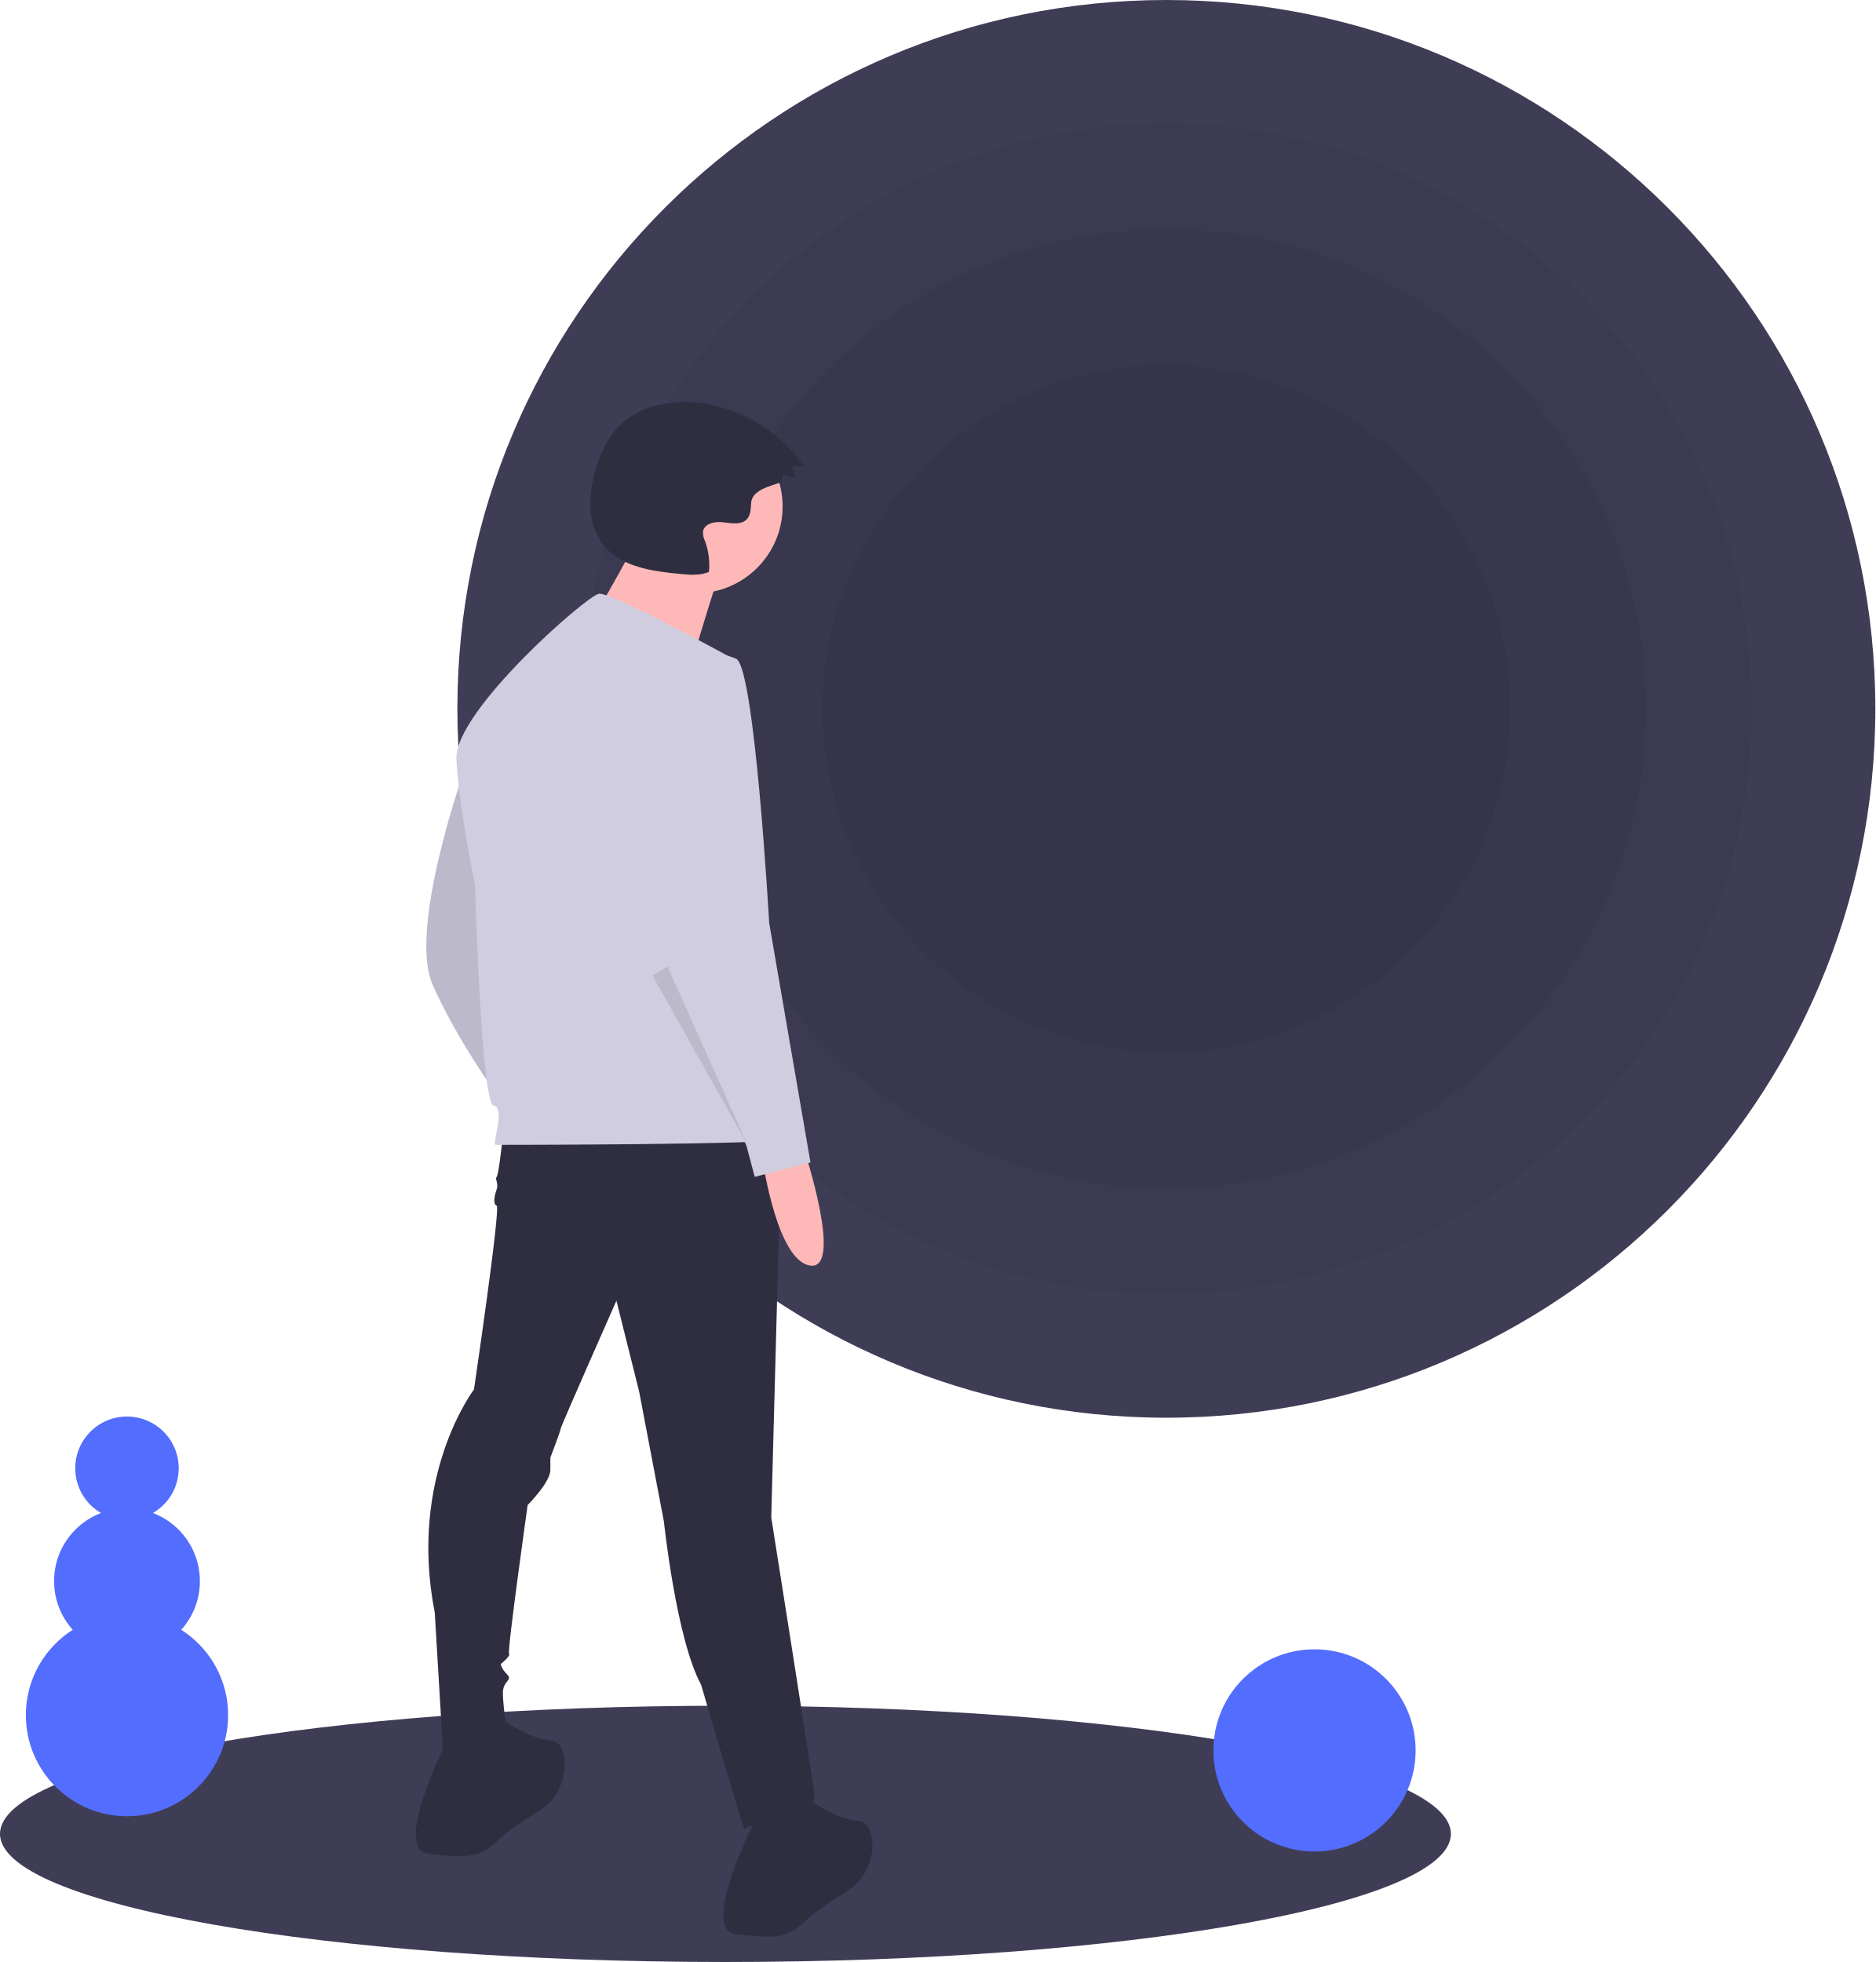
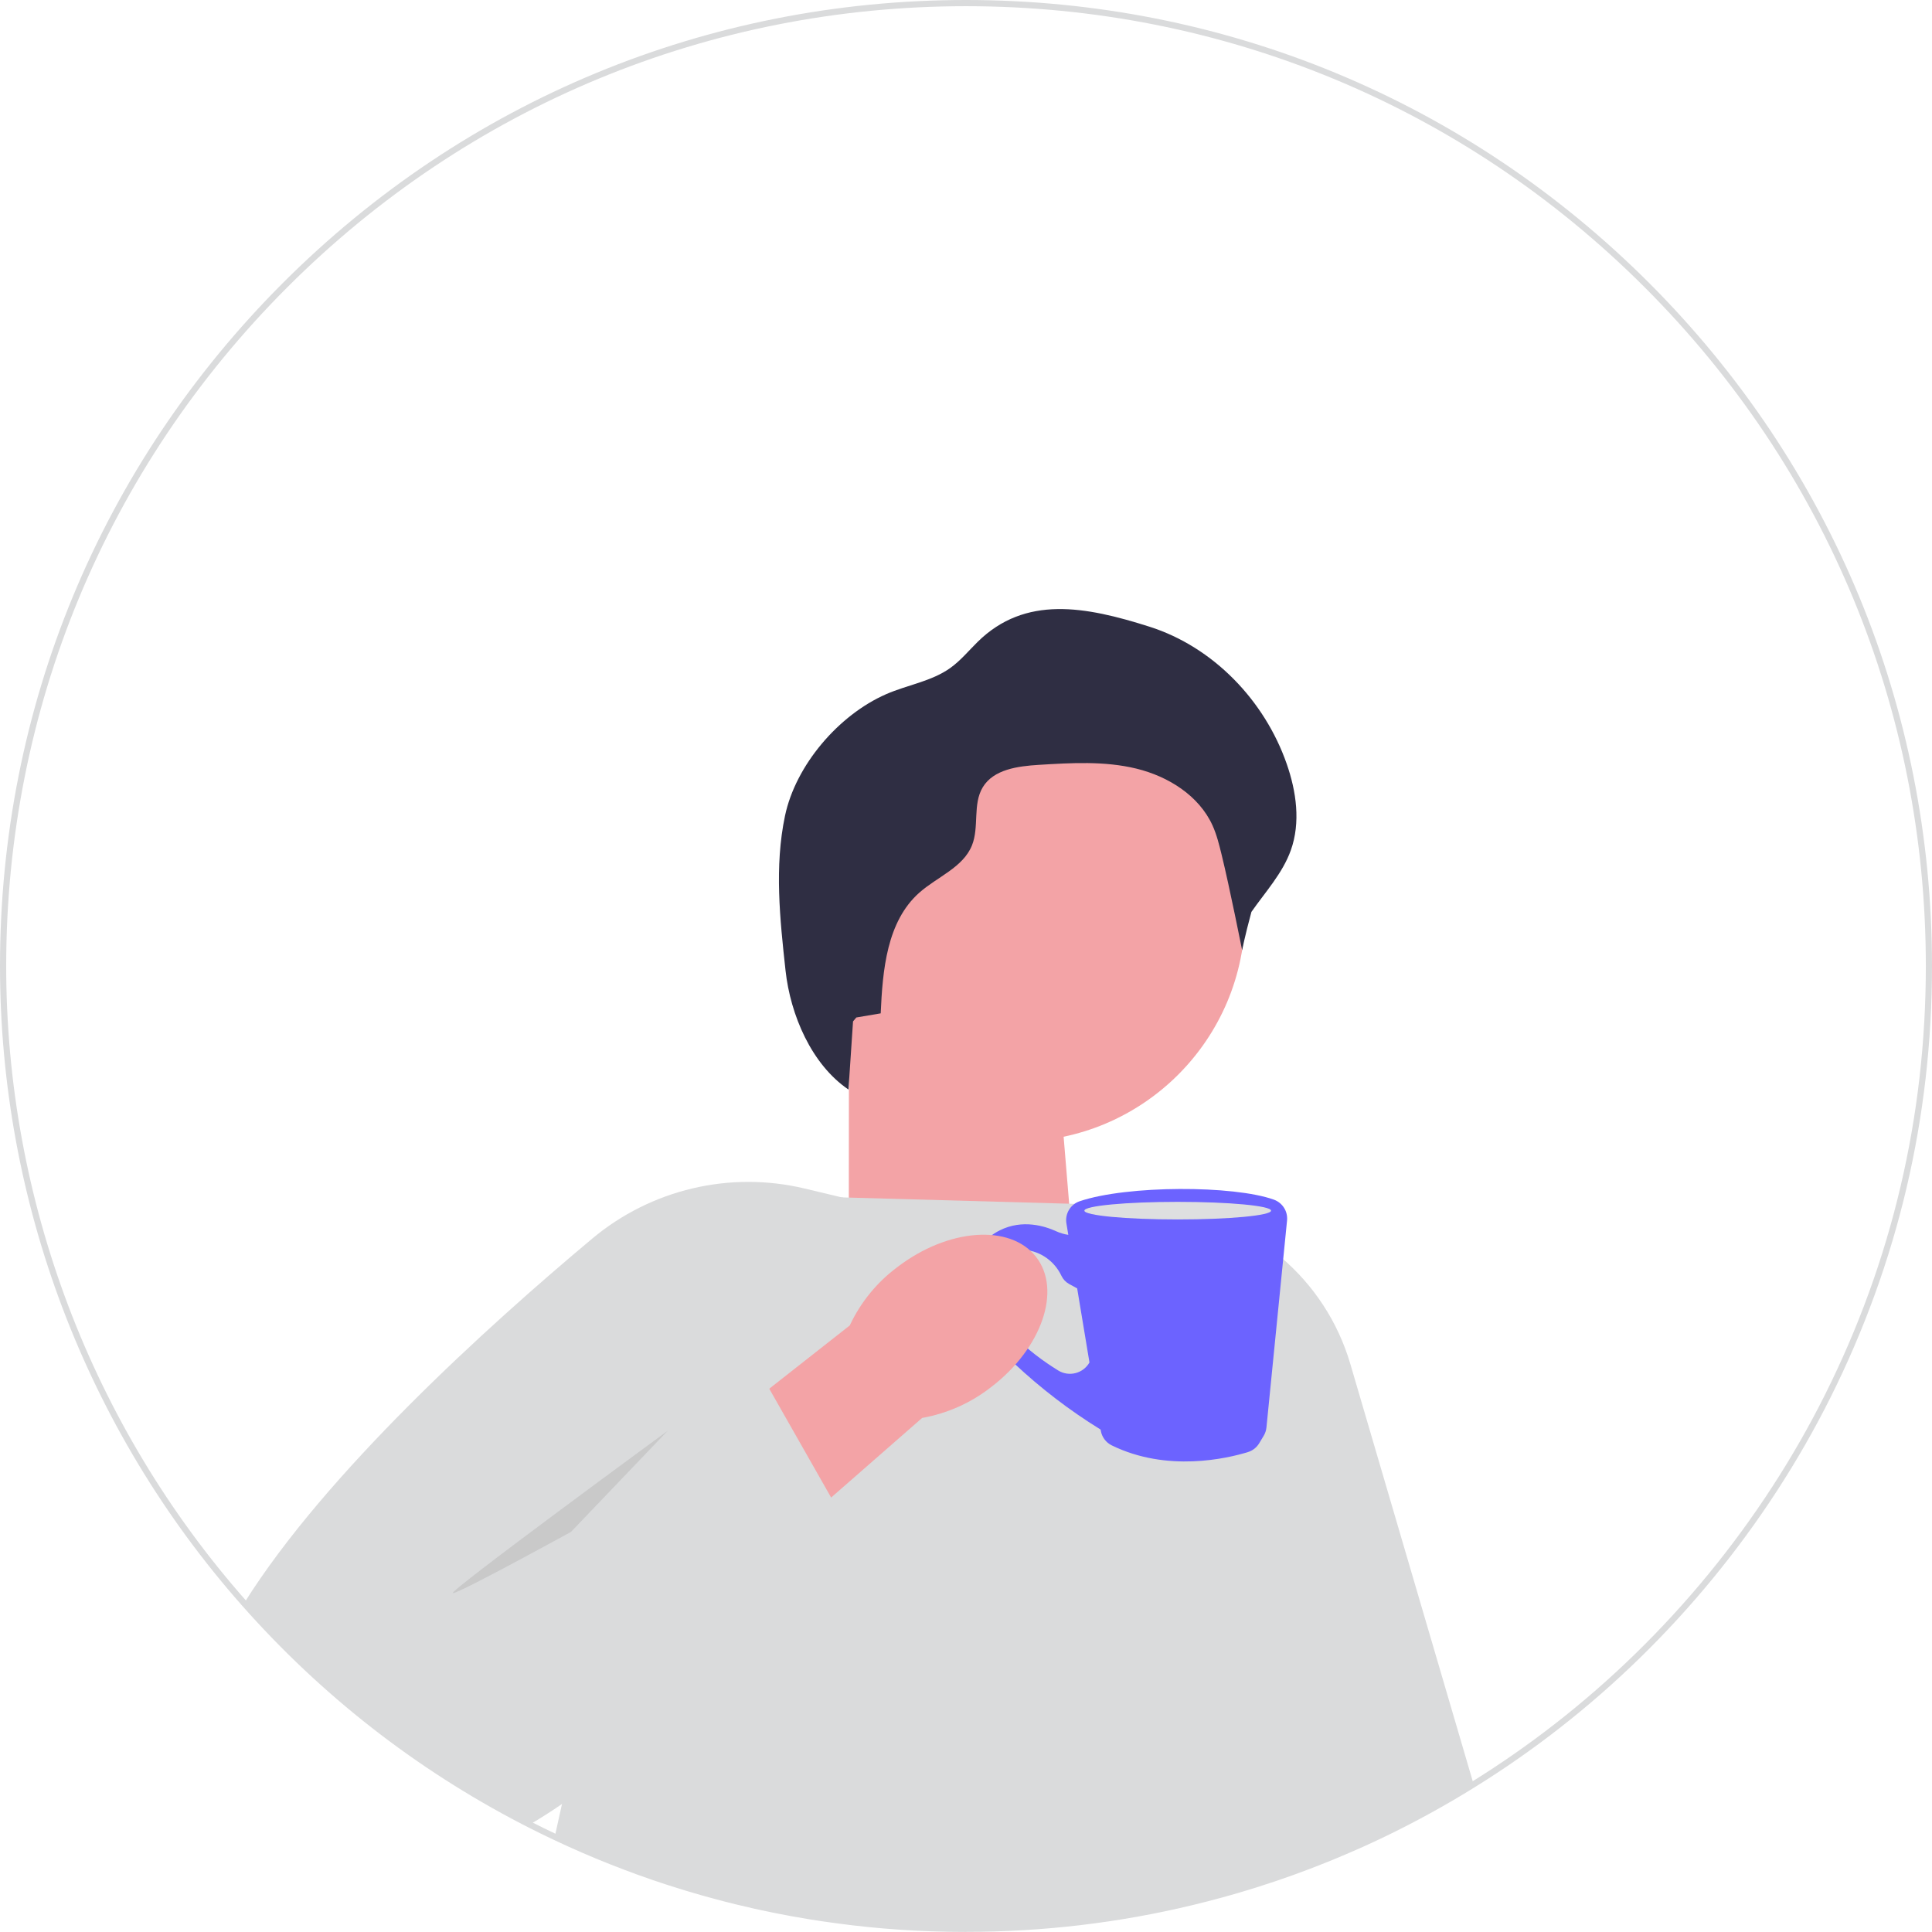
- <svg xmlns="http://www.w3.org/2000/svg" data-name="Layer 1" width="797.5" height="834.5" viewBox="0 0 797.5 834.5">
-   <ellipse cx="308.5" cy="780" rx="308.5" ry="54.5" fill="#3f3d56" />
-   <circle cx="496" cy="301.5" r="301.5" fill="#3f3d56" />
-   <circle cx="496" cy="301.5" r="248.898" opacity="0.05" />
-   <circle cx="496" cy="301.5" r="203.994" opacity="0.05" />
-   <circle cx="496" cy="301.5" r="146.26" opacity="0.05" />
-   <path d="M398.42,361.232s-23.704,66.722-13.169,90.426,27.216,46.53,27.216,46.53S406.322,365.622,398.42,361.232Z" transform="translate(-201.25 -32.75)" fill="#d0cde1" />
-   <path d="M398.42,361.232s-23.704,66.722-13.169,90.426,27.216,46.53,27.216,46.53S406.322,365.622,398.42,361.232Z" transform="translate(-201.25 -32.75)" opacity="0.1" />
-   <path d="M415.101,515.747s-1.756,16.681-2.634,17.558.878,2.634,0,5.268-1.756,6.145,0,7.023-9.657,78.135-9.657,78.135-28.094,36.873-16.681,94.816l3.512,58.821s27.216,1.756,27.216-7.901c0,0-1.756-11.413-1.756-16.681s4.39-5.268,1.756-7.901-2.634-4.39-2.634-4.39,4.39-3.512,3.512-4.39,7.901-63.211,7.901-63.211,9.657-9.657,9.657-14.925v-5.268s4.39-11.413,4.39-12.291,23.704-54.431,23.704-54.431l9.657,38.629,10.535,55.309s5.268,50.042,15.803,69.356c0,0,18.436,63.211,18.436,61.455s30.727-6.145,29.849-14.047-18.436-118.52-18.436-118.52L533.621,513.991Z" transform="translate(-201.25 -32.75)" fill="#2f2e41" />
-   <path d="M391.397,772.978s-23.704,46.53-7.901,48.286,21.948,1.756,28.971-5.268c3.84-3.84,11.615-8.991,17.876-12.873a23.117,23.117,0,0,0,10.969-21.982c-.463-4.295-2.068-7.834-6.019-8.164-10.535-.878-22.826-10.535-22.826-10.535Z" transform="translate(-201.25 -32.75)" fill="#2f2e41" />
-   <path d="M522.208,807.217s-23.704,46.53-7.901,48.286,21.948,1.756,28.971-5.268c3.84-3.84,11.615-8.991,17.876-12.873a23.117,23.117,0,0,0,10.969-21.982c-.463-4.295-2.068-7.834-6.019-8.164-10.535-.878-22.826-10.535-22.826-10.535Z" transform="translate(-201.25 -32.75)" fill="#2f2e41" />
-   <circle cx="295.905" cy="215.433" r="36.905" fill="#ffb8b8" />
-   <path d="M473.43,260.308S447.07,308.812,444.961,308.812,492.41,324.628,492.41,324.628s13.707-46.394,15.816-50.612Z" transform="translate(-201.25 -32.75)" fill="#ffb8b8" />
-   <path d="M513.867,313.385s-52.675-28.971-57.943-28.094-61.455,50.042-60.577,70.234,7.901,53.553,7.901,53.553,2.634,93.06,7.901,93.938-.878,16.681.878,16.681,122.909,0,123.787-2.634S513.867,313.385,513.867,313.385Z" transform="translate(-201.25 -32.75)" fill="#d0cde1" />
-   <path d="M543.278,521.892s16.681,50.92,2.634,49.164-20.192-43.896-20.192-43.896Z" transform="translate(-201.25 -32.75)" fill="#ffb8b8" />
-   <path d="M498.504,310.313s-32.483,7.023-27.216,50.92,14.925,87.792,14.925,87.792l32.483,71.112,3.512,13.169,23.704-6.145L528.353,425.321s-6.145-108.863-14.047-112.374A34,34,0,0,0,498.504,310.313Z" transform="translate(-201.25 -32.75)" fill="#d0cde1" />
-   <polygon points="277.5 414.958 317.885 486.947 283.86 411.09 277.5 414.958" opacity="0.1" />
-   <path d="M533.896,237.316l.122-2.82,5.61,1.396a6.27,6.27,0,0,0-2.514-4.615l5.976-.334a64.477,64.477,0,0,0-43.124-26.651c-12.926-1.873-27.318.838-36.182,10.43-4.299,4.653-7.001,10.57-8.922,16.607-3.539,11.118-4.26,24.372,3.12,33.409,7.501,9.185,20.602,10.984,32.406,12.121,4.153.4,8.506.772,12.355-.839a29.721,29.721,0,0,0-1.654-13.037,8.687,8.687,0,0,1-.879-4.152c.525-3.512,5.209-4.396,8.728-3.922s7.75,1.2,10.062-1.494c1.593-1.856,1.499-4.559,1.71-6.996C521.282,239.785,533.836,238.707,533.896,237.316Z" transform="translate(-201.25 -32.75)" fill="#2f2e41" />
-   <circle cx="559" cy="744.5" r="43" fill="#536dfe" />
-   <circle cx="54" cy="729.5" r="43" fill="#536dfe" />
-   <circle cx="54" cy="672.5" r="31" fill="#536dfe" />
-   <circle cx="54" cy="624.5" r="22" fill="#536dfe" />
+ <svg xmlns="http://www.w3.org/2000/svg" width="623.65" height="623.63" viewBox="0 0 623.65 623.63">
+   <path d="m311.82,623.63c-7.11,0-14.2-.24-21.06-.7-7.09-.47-14.19-1.19-21.12-2.14-3.05-.41-5.81-.82-8.44-1.25-7.81-1.27-15.76-2.88-23.62-4.8-2.69-.65-5.33-1.33-7.83-2.03-.88-.23-1.78-.48-2.67-.73-3.8-1.07-7.48-2.18-10.92-3.3-.22-.06-.48-.15-.74-.23-3.11-1-6.35-2.11-9.62-3.3-2.76-1-5.56-2.06-8.56-3.24-6.25-2.46-12.51-5.18-18.61-8.07-2.54-1.19-5.19-2.5-8.11-3.98-.52-.26-1.05-.53-1.57-.8l-.6-.31c-34.28-17.8-64.67-41.55-90.31-70.58C27.72,461.19,0,387.9,0,311.81c0-83.29,32.44-161.6,91.33-220.49C150.22,32.43,228.53,0,311.82,0s161.6,32.43,220.5,91.32c58.9,58.89,91.33,137.2,91.33,220.49,0,48.94-11.02,95.79-32.74,139.25-20.72,41.44-51.05,78.43-87.73,106.96-8.62,6.72-17.7,13.04-26.98,18.8-9.41,5.86-19.28,11.29-29.34,16.13-2.24,1.08-4.64,2.2-7.56,3.51l-.28.12c-.36.16-.72.32-1.08.47-2.18.97-4.4,1.92-6.59,2.82l-.99.42c-.62.26-1.2.5-1.78.72-7.43,3-14.92,5.7-22.26,8.01-.58.2-1.17.38-1.77.56l-.52.16c-6.1,1.89-12.52,3.65-19.05,5.22-23.79,5.74-48.41,8.65-73.16,8.65v.02h0Zm0-621.63c-82.76,0-160.56,32.22-219.08,90.74C34.23,151.25,2,229.05,2,311.81c0,75.61,27.54,148.42,77.55,205.03,25.48,28.84,55.67,52.44,89.73,70.12l.6.31c.51.27,1.03.53,1.55.79,2.91,1.48,5.54,2.78,8.06,3.96,6.06,2.87,12.28,5.57,18.49,8.01,2.98,1.18,5.76,2.23,8.5,3.22,3.25,1.18,6.47,2.28,9.57,3.28.24.08.47.15.7.22,3.45,1.12,7.09,2.22,10.87,3.29.87.25,1.76.5,2.64.73,2.5.69,5.11,1.37,7.78,2.02,7.82,1.91,15.71,3.52,23.48,4.77,2.61.43,5.35.84,8.38,1.25,6.88.94,13.94,1.66,20.98,2.12,6.82.46,13.86.7,20.92.7,24.6,0,49.05-2.89,72.7-8.59,6.49-1.56,12.86-3.31,18.94-5.19l.52-.16c.58-.18,1.15-.35,1.73-.55,7.31-2.3,14.76-4.98,22.15-7.97.58-.23,1.14-.46,1.7-.69l1.23-.51c2.11-.87,4.25-1.79,6.37-2.73.37-.16.71-.31,1.06-.47l.28-.12c2.9-1.31,5.29-2.42,7.51-3.49,10-4.81,19.81-10.2,29.16-16.03,9.22-5.72,18.24-12.01,26.81-18.68,36.44-28.36,66.58-65.11,87.17-106.28,21.58-43.17,32.53-89.72,32.53-138.35,0-82.76-32.23-160.56-90.75-219.07C472.39,34.22,394.58,2,311.82,2Z" fill="#dadbdc" />
+   <polygon points="273.97 426.13 349.74 444.28 340.95 338.1 274.03 343.64 273.97 426.13" fill="#f3a3a6" />
+   <circle cx="328.17" cy="294.74" r="73.76" fill="#f3a3a6" />
+   <path d="m406.02,608.08c-.59.2-1.17.38-1.76.56-.17.05-.34.11-.51.16-6.25,1.94-12.59,3.67-19,5.21-23.39,5.64-47.82,8.62-72.93,8.62-7.06,0-14.06-.23-20.99-.7-7.09-.47-14.11-1.18-21.05-2.13-2.82-.38-5.62-.79-8.41-1.25-7.95-1.29-15.81-2.9-23.55-4.79-2.61-.63-5.21-1.3-7.8-2.02-.89-.23-1.78-.48-2.66-.73-3.65-1.03-7.28-2.12-10.88-3.29-.24-.07-.49-.15-.73-.23-3.22-1.04-6.42-2.14-9.6-3.29-2.86-1.03-5.7-2.11-8.53-3.23-6.29-2.48-12.47-5.16-18.55-8.04l2.34-10.6,8.11-36.72,17.61-79.78,17.8-80.62,46.77,1.3h.02l2.28.07,71.13,1.98,31.12.87,29.77,218.65h0Z" fill="#dadbdc" />
+   <path d="m475.68,575.97c-9.42,5.87-19.19,11.24-29.25,16.08-2.49,1.2-5.01,2.36-7.54,3.5-.45.2-.89.4-1.34.59-2.18.97-4.37,1.91-6.58,2.82h0l-.99.42c-.58.24-1.16.48-1.75.71-7.27,2.94-14.67,5.62-22.2,7.99-.59.2-1.17.38-1.76.56l-65.24-166.93-4.41-11.27-12.3-31.49-4.08-10.43,26.93.42,31.09.49c28.22,3.61,51.62,23.58,59.63,50.87l39.8,135.67h-.01Z" fill="#dadbdc" />
+   <path d="m276.43,328.44c2.62-.44,5.24-.89,7.86-1.33.62-14.01,1.97-29.64,12.46-38.95,5.78-5.13,14.14-8.12,17.01-15.3,2.38-5.95.16-13.26,3.48-18.74,3.49-5.77,11.29-6.8,18.03-7.22,10.55-.65,21.29-1.29,31.56,1.21,10.27,2.51,20.18,8.69,24.56,18.31,1.35,2.96,2.13,6.15,2.91,9.31,2.63,10.69,6.66,31.03,6.66,31.03,0,0,.78-4.21,3-12.4,4.53-6.48,10.06-12.46,12.72-19.9,3.2-8.96,1.79-18.97-1.35-27.94-7.13-20.41-23.67-37.66-44.27-44.22-20.61-6.55-40.1-10.26-55.5,4.92-2.89,2.85-5.49,6.03-8.79,8.39-6.1,4.37-13.89,5.47-20.77,8.49-15.31,6.72-29.15,22.88-32.6,39.24-3.45,16.36-1.65,33.31.17,49.94,1.57,14.34,8.38,30.33,20.32,38.43.49-7.34.98-14.67,1.47-22.01l1.06-1.25h.01Z" fill="#2f2e43" />
+   <path d="m317.26,397.4l-.72,1.18-20.14,32.92-29.86,48.84-6.05,9.89-22.06,36.08s-7.16,10.07-19.24,22.98l-.04.04c-4.39,4.68-9.42,9.73-14.99,14.8-.04.05-.08.09-.13.12-6.8,6.2-14.4,12.43-22.62,18.08-3.38,2.33-6.86,4.55-10.42,6.63-.73-.36-1.45-.74-2.17-1.11-34.22-17.77-64.72-41.71-90.02-70.35,26.41-42.18,78.67-89.48,112.34-117.65,19.05-15.95,44.5-21.96,68.66-16.18l11.9,2.84,2.3.55,43.26,10.34h0Z" fill="#dadbdc" />
+   <path d="m411.22,387.25c-12.97-4.67-47.3-4.69-62.7.51-2.99,1.01-4.8,4.05-4.28,7.16l.61,3.69c-1.34-.2-2.65-.58-3.89-1.15-3.67-1.68-10.9-3.96-18.2-.32-5.1,2.54-8.69,7.33-9.95,12.9-3.01,13.32,4.58,20.69,4.58,20.69l10.11,9.49c8.47,7.94,17.71,15.02,27.58,21.12l.2.12-3.6-21.66c-2.03,3.57-6.62,4.74-10.11,2.58-8.82-5.46-23.23-16.4-21.48-28.82,1.22-8.66,6.03-10.5,10.65-10.11,5.17.44,9.68,3.69,11.89,8.38.53,1.12,1.4,2.04,2.48,2.64l2.6,1.42,7.62,45.91c.34,2.06,1.66,3.84,3.53,4.76,17.92,8.79,37.26,4.23,43.95,2.18,1.53-.47,2.84-1.48,3.66-2.86l1.44-2.39c.5-.82.8-1.75.9-2.7l6.65-66.82c.29-2.95-1.46-5.71-4.25-6.72h.01Z" fill="#6c63ff" />
+   <ellipse cx="380.17" cy="390.8" rx="30.13" ry="2.84" fill="#dedfe0" />
+   <path id="uuid-72655351-8024-4d12-a8c3-61f68bdb8839-38" d="m319.98,447.72c16.35-12.51,22.82-31.32,14.45-42.01-8.36-10.69-28.39-9.22-44.75,3.3-6.6,4.91-11.88,11.37-15.37,18.84l-68.56,53.89,27.22,32.56,64.7-56.59c8.19-1.47,15.84-4.9,22.3-9.99h0Z" fill="#f3a3a6" />
+   <polygon points="274.62 494.54 247.5 446.84 148.81 493.28 204.03 564.26 274.62 494.54" fill="#dadbdc" />
+   <path d="m215.47,461.91s-71.94,52.67-69.28,52.38c2.66-.29,38.13-19.8,38.13-19.8l31.15-32.58h0Z" fill="#272223" isolation="isolate" opacity=".1" />
</svg>
